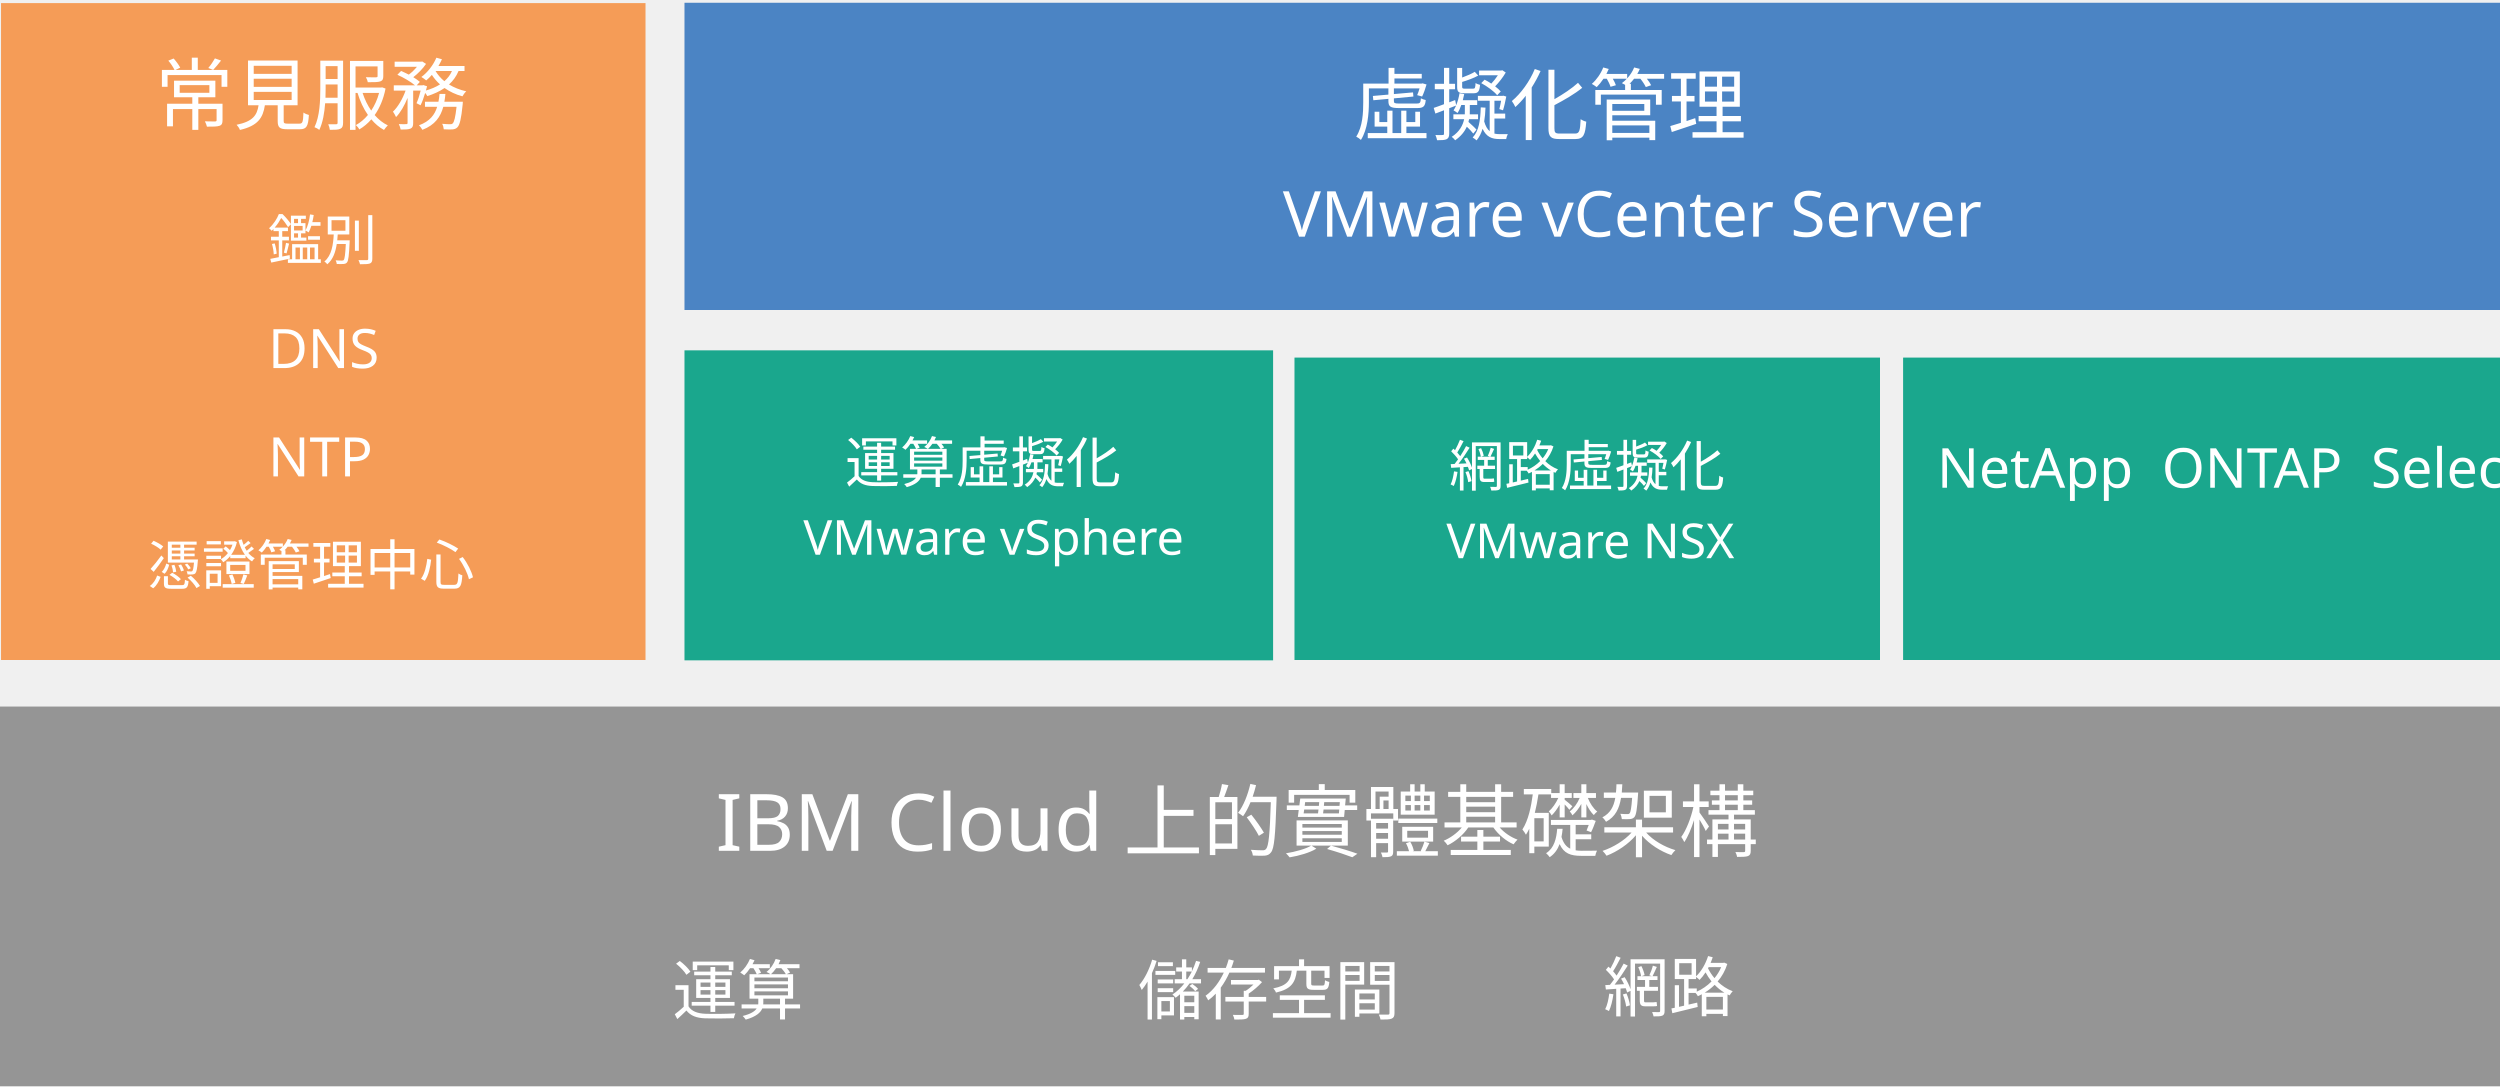
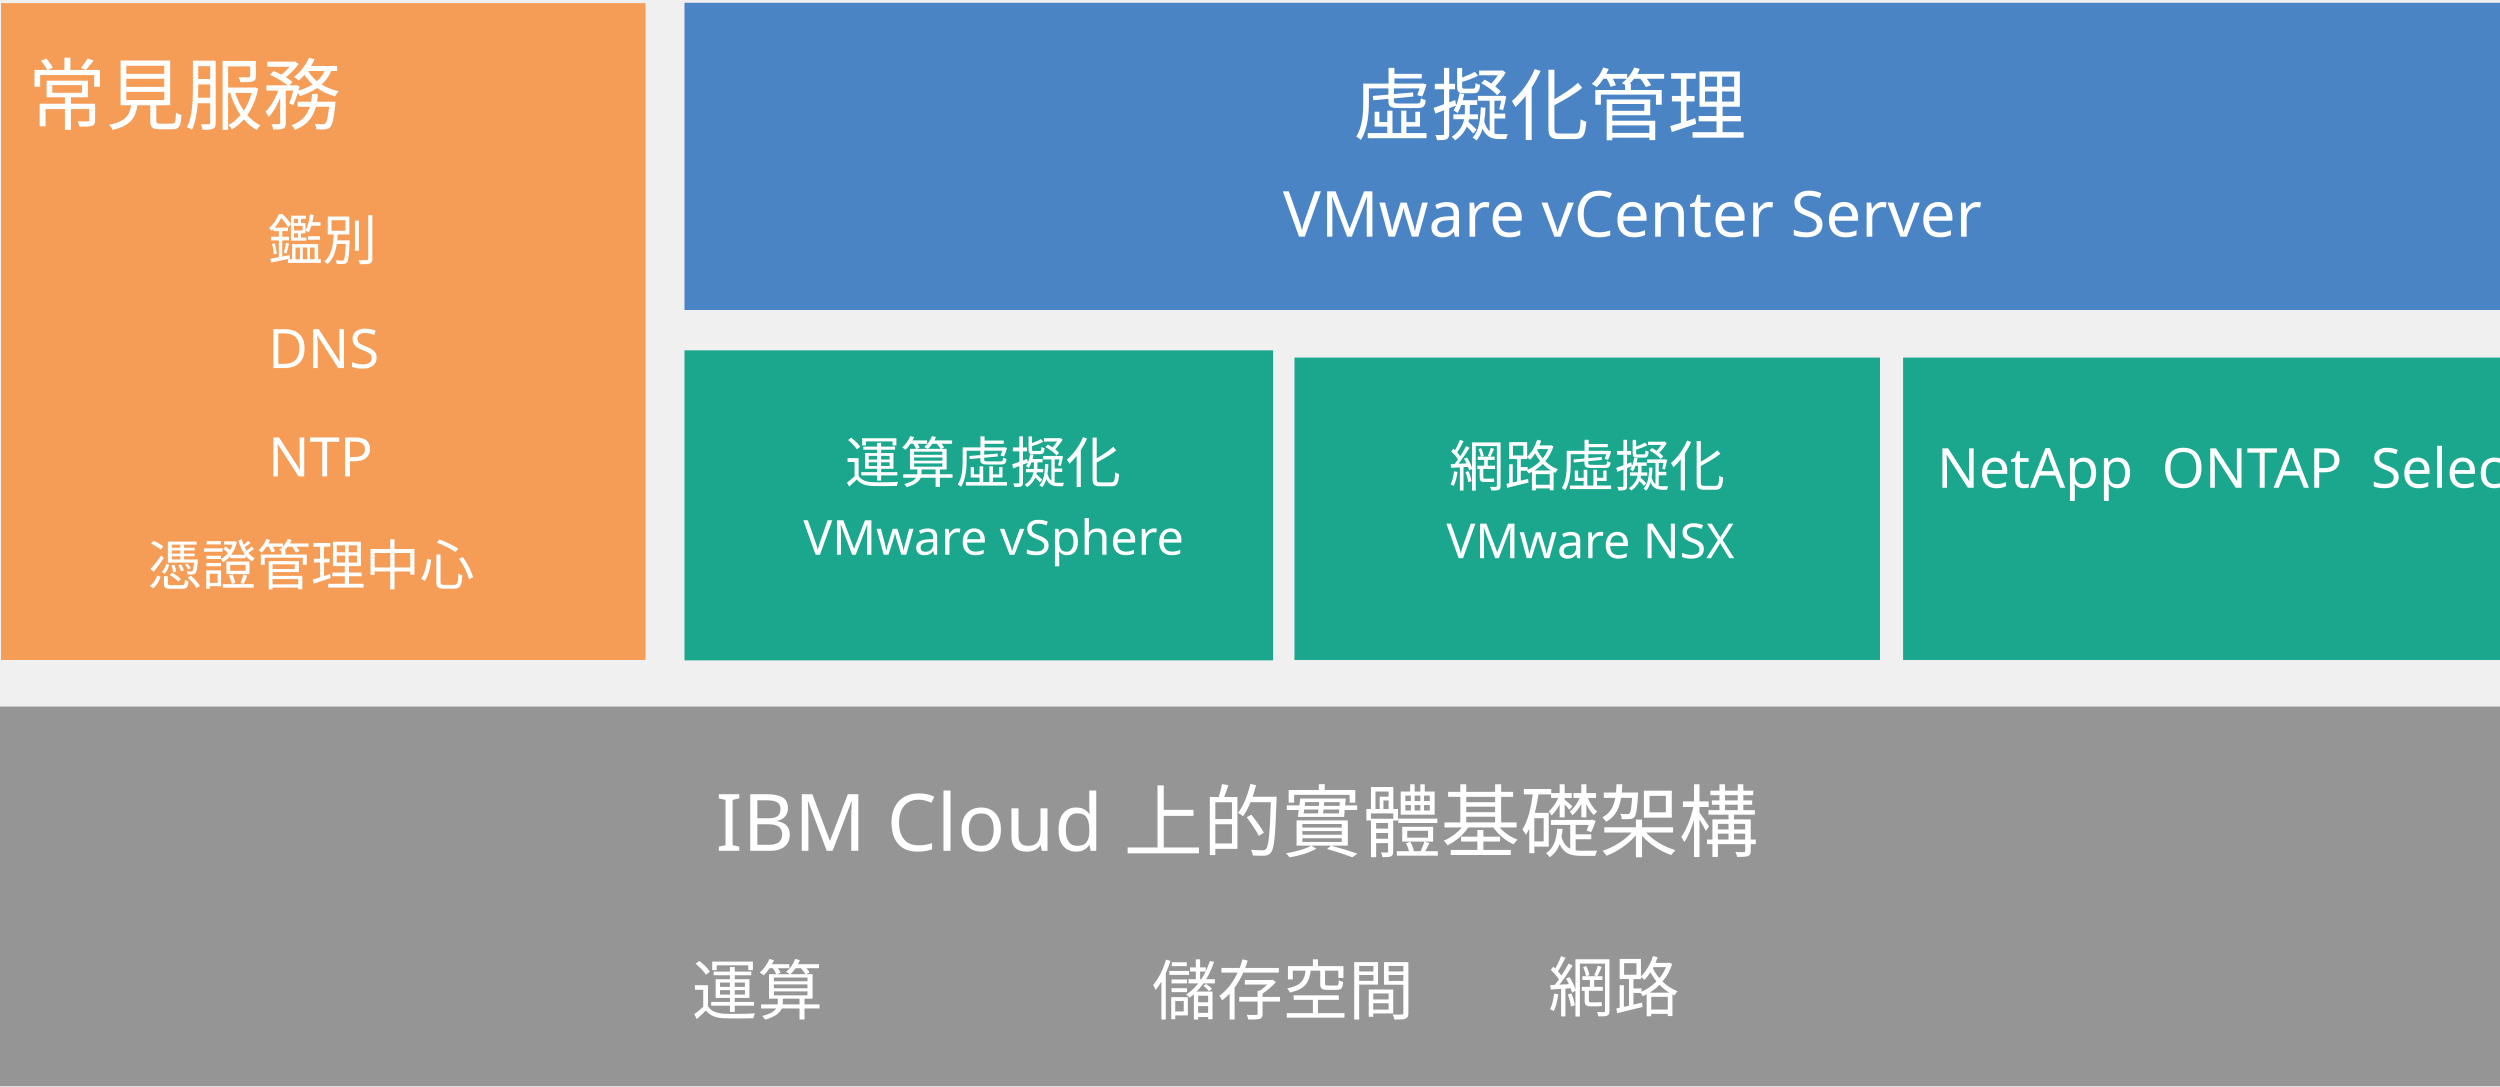
<svg xmlns="http://www.w3.org/2000/svg" version="1.1" id="Layer_1" x="0px" y="0px" viewBox="0 0 725 315" style="enable-background:new 0 0 725 315;" xml:space="preserve">
  <style type="text/css">
	.st0{fill:#4B84C4;}
	.st1{fill:#959595;}
	.st2{fill:#1AA78D;}
	.st3{fill:#F59C57;}
	.st4{fill:#FFFFFF;}
	.st5{font-family:'Roboto-Light';}
	.st6{font-size:22.717px;}
	.st7{font-size:15.794px;}
	.st8{font-size:22.814px;}
	.st9{font-size:18.426px;}
	.st10{font-size:16px;}
	.st11{font-size:14px;}
	.st12{font-size:23px;}
	.st13{font-size:31.417px;}
	.st14{font-size:24px;}
	.st15{font-size:19px;}
</style>
  <rect x="198.5" y="0.8" class="st0" width="526.5" height="89.1" />
  <rect x="-0.3" y="204.9" class="st1" width="725.3" height="110.1" />
  <rect x="198.5" y="101.6" class="st2" width="170.7" height="89.9" />
  <rect x="375.4" y="103.7" class="st2" width="169.8" height="87.7" />
  <rect x="551.9" y="103.7" class="st2" width="173.1" height="87.7" />
  <g id="Layer_2">
    <rect x="0.3" y="0.9" class="st3" width="186.9" height="190.5" />
  </g>
  <g id="Layer_4">
-     <text transform="matrix(1 0 0 1 45 35.8409)" class="st4 st5 st6">常見服務</text>
+     <text transform="matrix(1 0 0 1 8.0529 35.8409)" class="st4 st5 st6">常見服務</text>
    <text transform="matrix(1 0 0 1 42.7579 75.3497)">
      <tspan x="35" y="0" class="st4 st5 st7">鑑別</tspan>
      <tspan x="35" y="31.4" class="st4 st5 st7">DNS</tspan>
      <tspan x="35" y="62.8" class="st4 st5 st7">NTP</tspan>
      <tspan x="0" y="94.3" class="st4 st5 st7">憑證管理中心</tspan>
    </text>
  </g>
  <text transform="matrix(1 0 0 1 332.3229 38.8409)">
    <tspan x="60" y="0" class="st4 st5 st8">虛擬化管理</tspan>
    <tspan x="39.7" y="29.8" class="st4 st5 st9">VMware vCenter Server</tspan>
  </text>
  <text transform="matrix(1 0 0 1 205.0602 139.9747)">
    <tspan x="40" y="0" class="st4 st5 st10">運算虛擬化</tspan>
    <tspan x="27.9" y="20.9" class="st4 st5 st11">VMware vSphere</tspan>
  </text>
  <text transform="matrix(1 0 0 1 561.7472 141.4337)" class="st4 st5 st10">NetApp  ONTAP  Select</text>
  <text transform="matrix(1 0 0 1 385.2491 140.9747)">
    <tspan x="35" y="0" class="st4 st5 st10">網路虛擬化</tspan>
    <tspan x="34.2" y="20.9" class="st4 st5 st11">VMware NSX </tspan>
    <tspan x="108.9" y="18.3" class="st4 st5 st11">  </tspan>
  </text>
  <text transform="matrix(1 0 0 1 187.5363 246.7403)">
    <tspan x="20" y="0" class="st4 st5 st12">IBM Cloud 上的實體基礎架構</tspan>
    <tspan x="283.7" y="0" class="st4 st5 st13"> </tspan>
    <tspan x="290.4" y="0" class="st4 st5 st14" />
  </text>
-   <text transform="matrix(1 0 0 1 195 294.1616)" class="st4 st5 st15">運算</text>
-   <text transform="matrix(1 0 0 1 330 294.1616)" class="st4 st5 st15">儲存空間</text>
-   <text transform="matrix(1 0 0 1 465 293.2401)" class="st4 st5 st15">網路</text>
+   <text transform="matrix(1 0 0 1 200.6517 294.1616)" class="st4 st5 st15">運算</text>
+   <text transform="matrix(1 0 0 1 334.018 294.1616)" class="st4 st5 st15">儲存空間</text>
+   <text transform="matrix(1 0 0 1 449.0178 293.2401)" class="st4 st5 st15">網路</text>
</svg>
